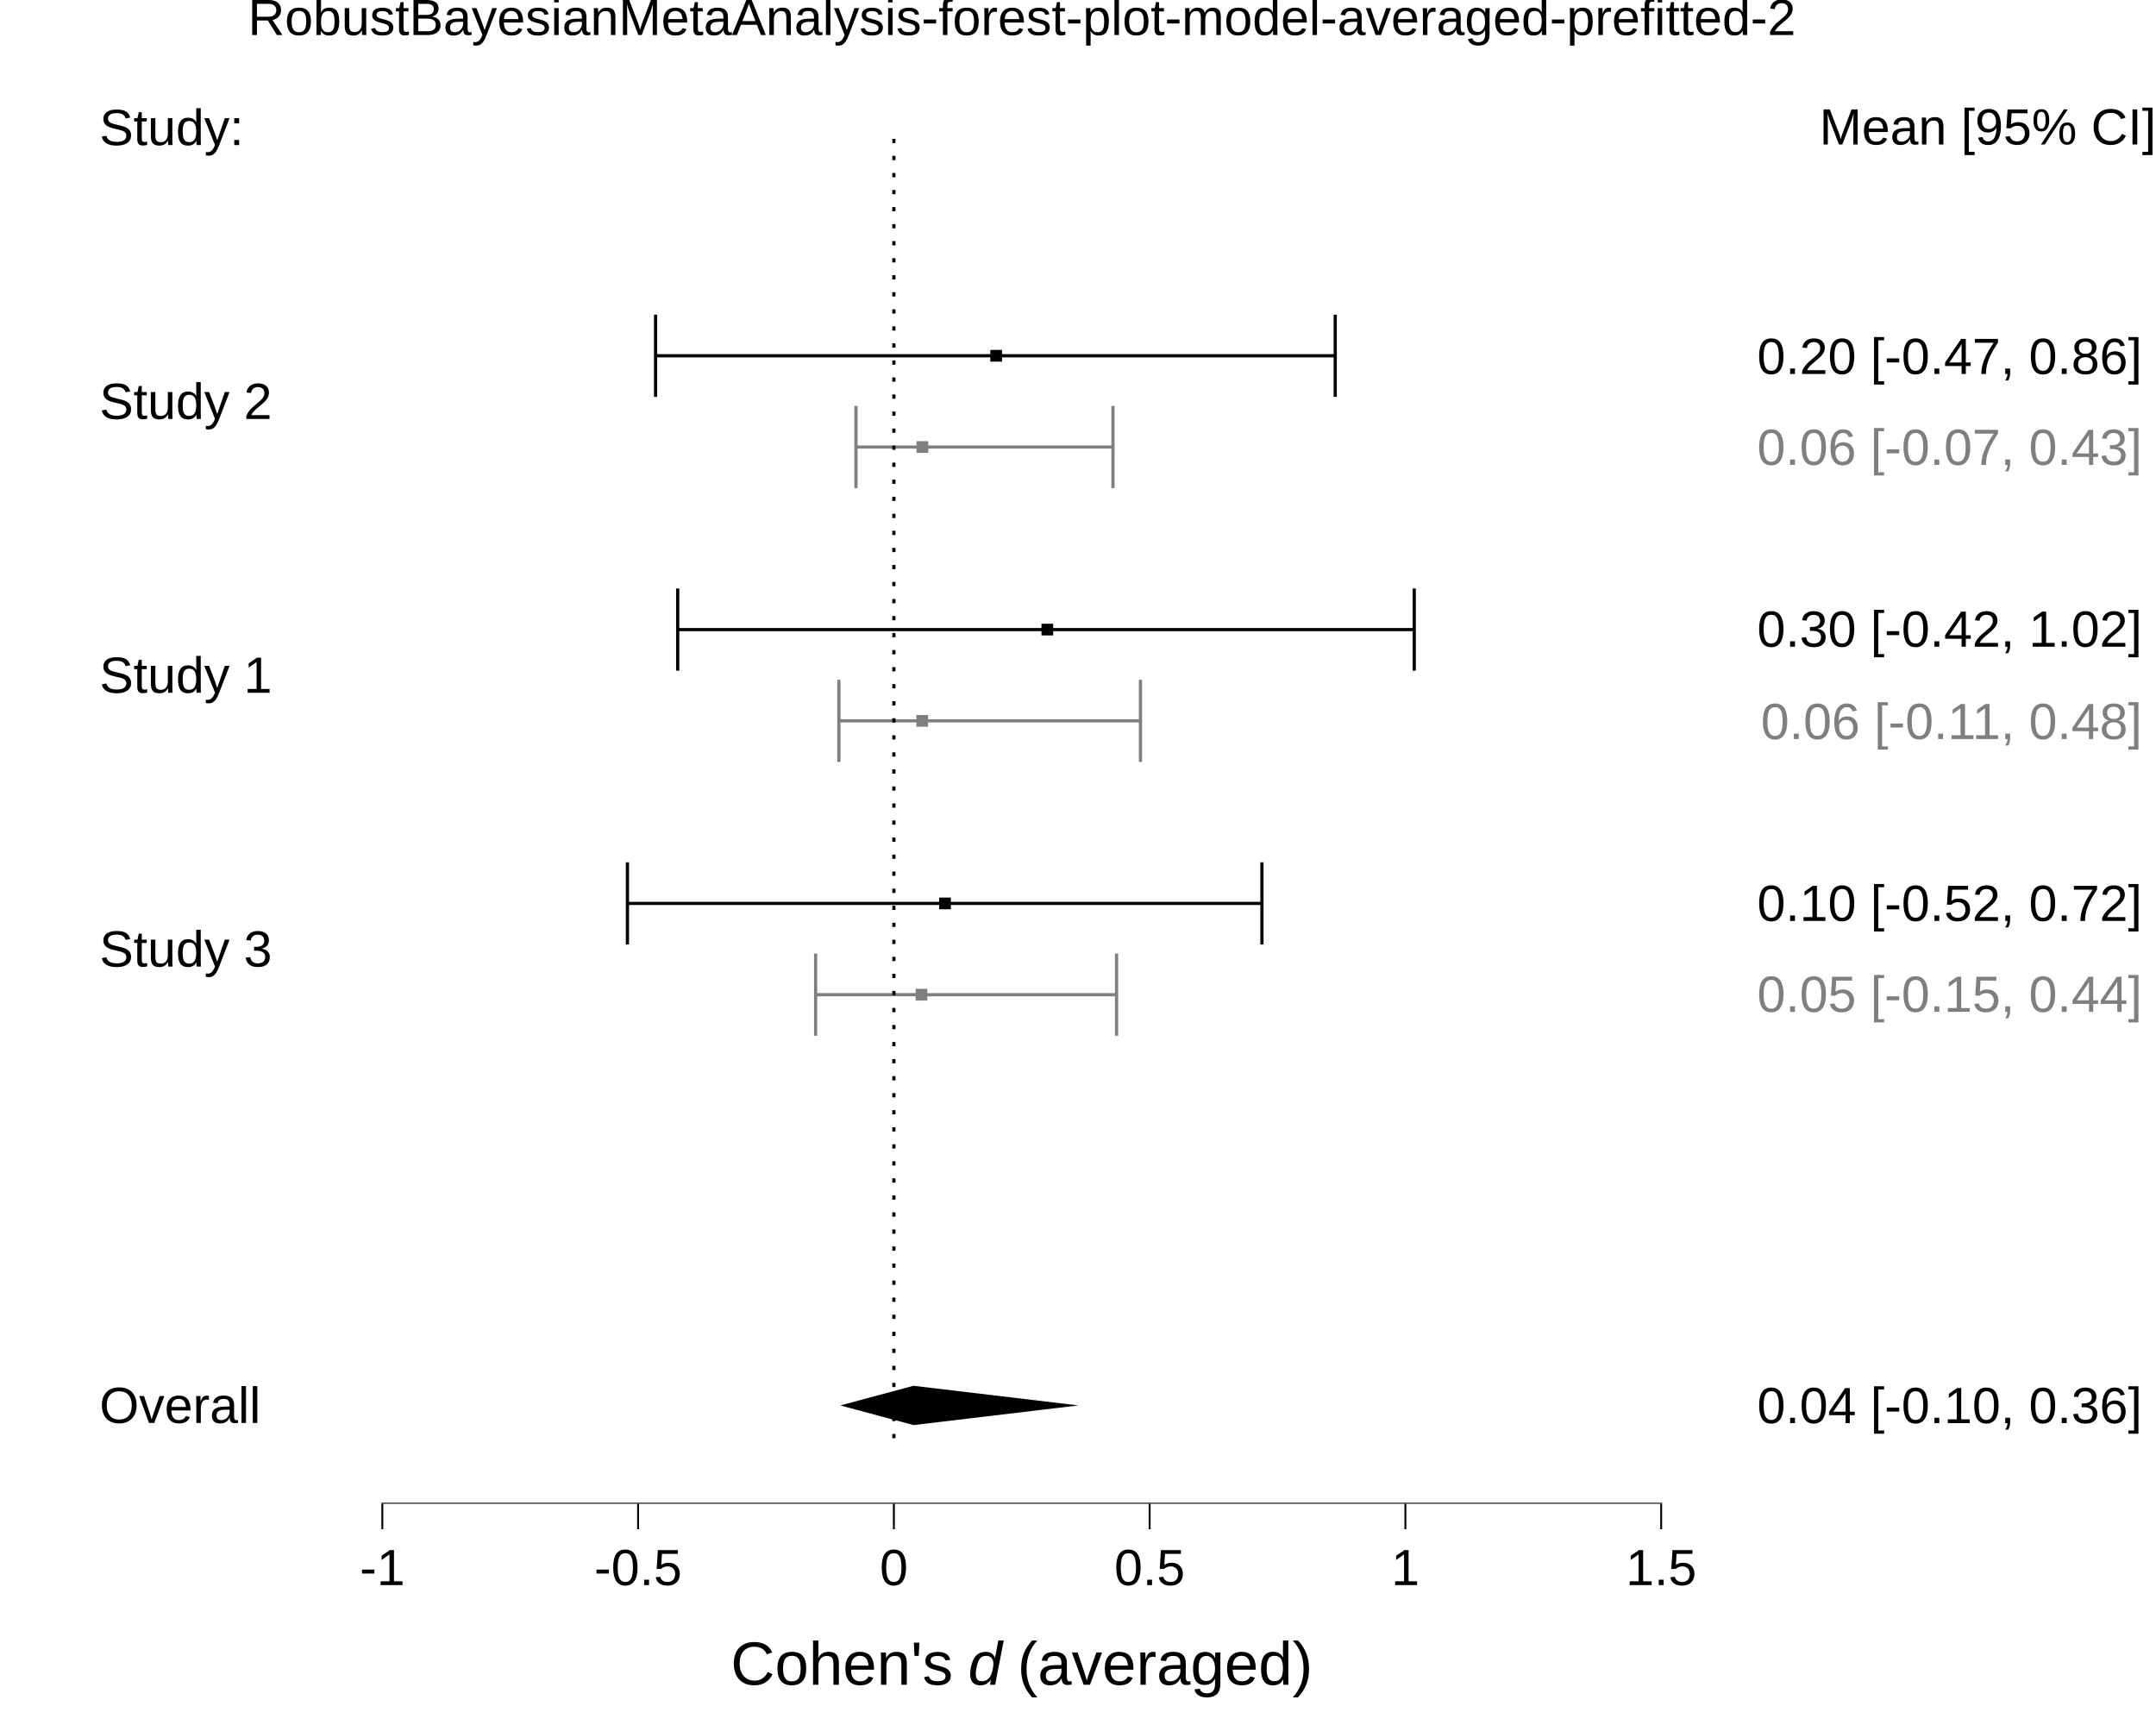
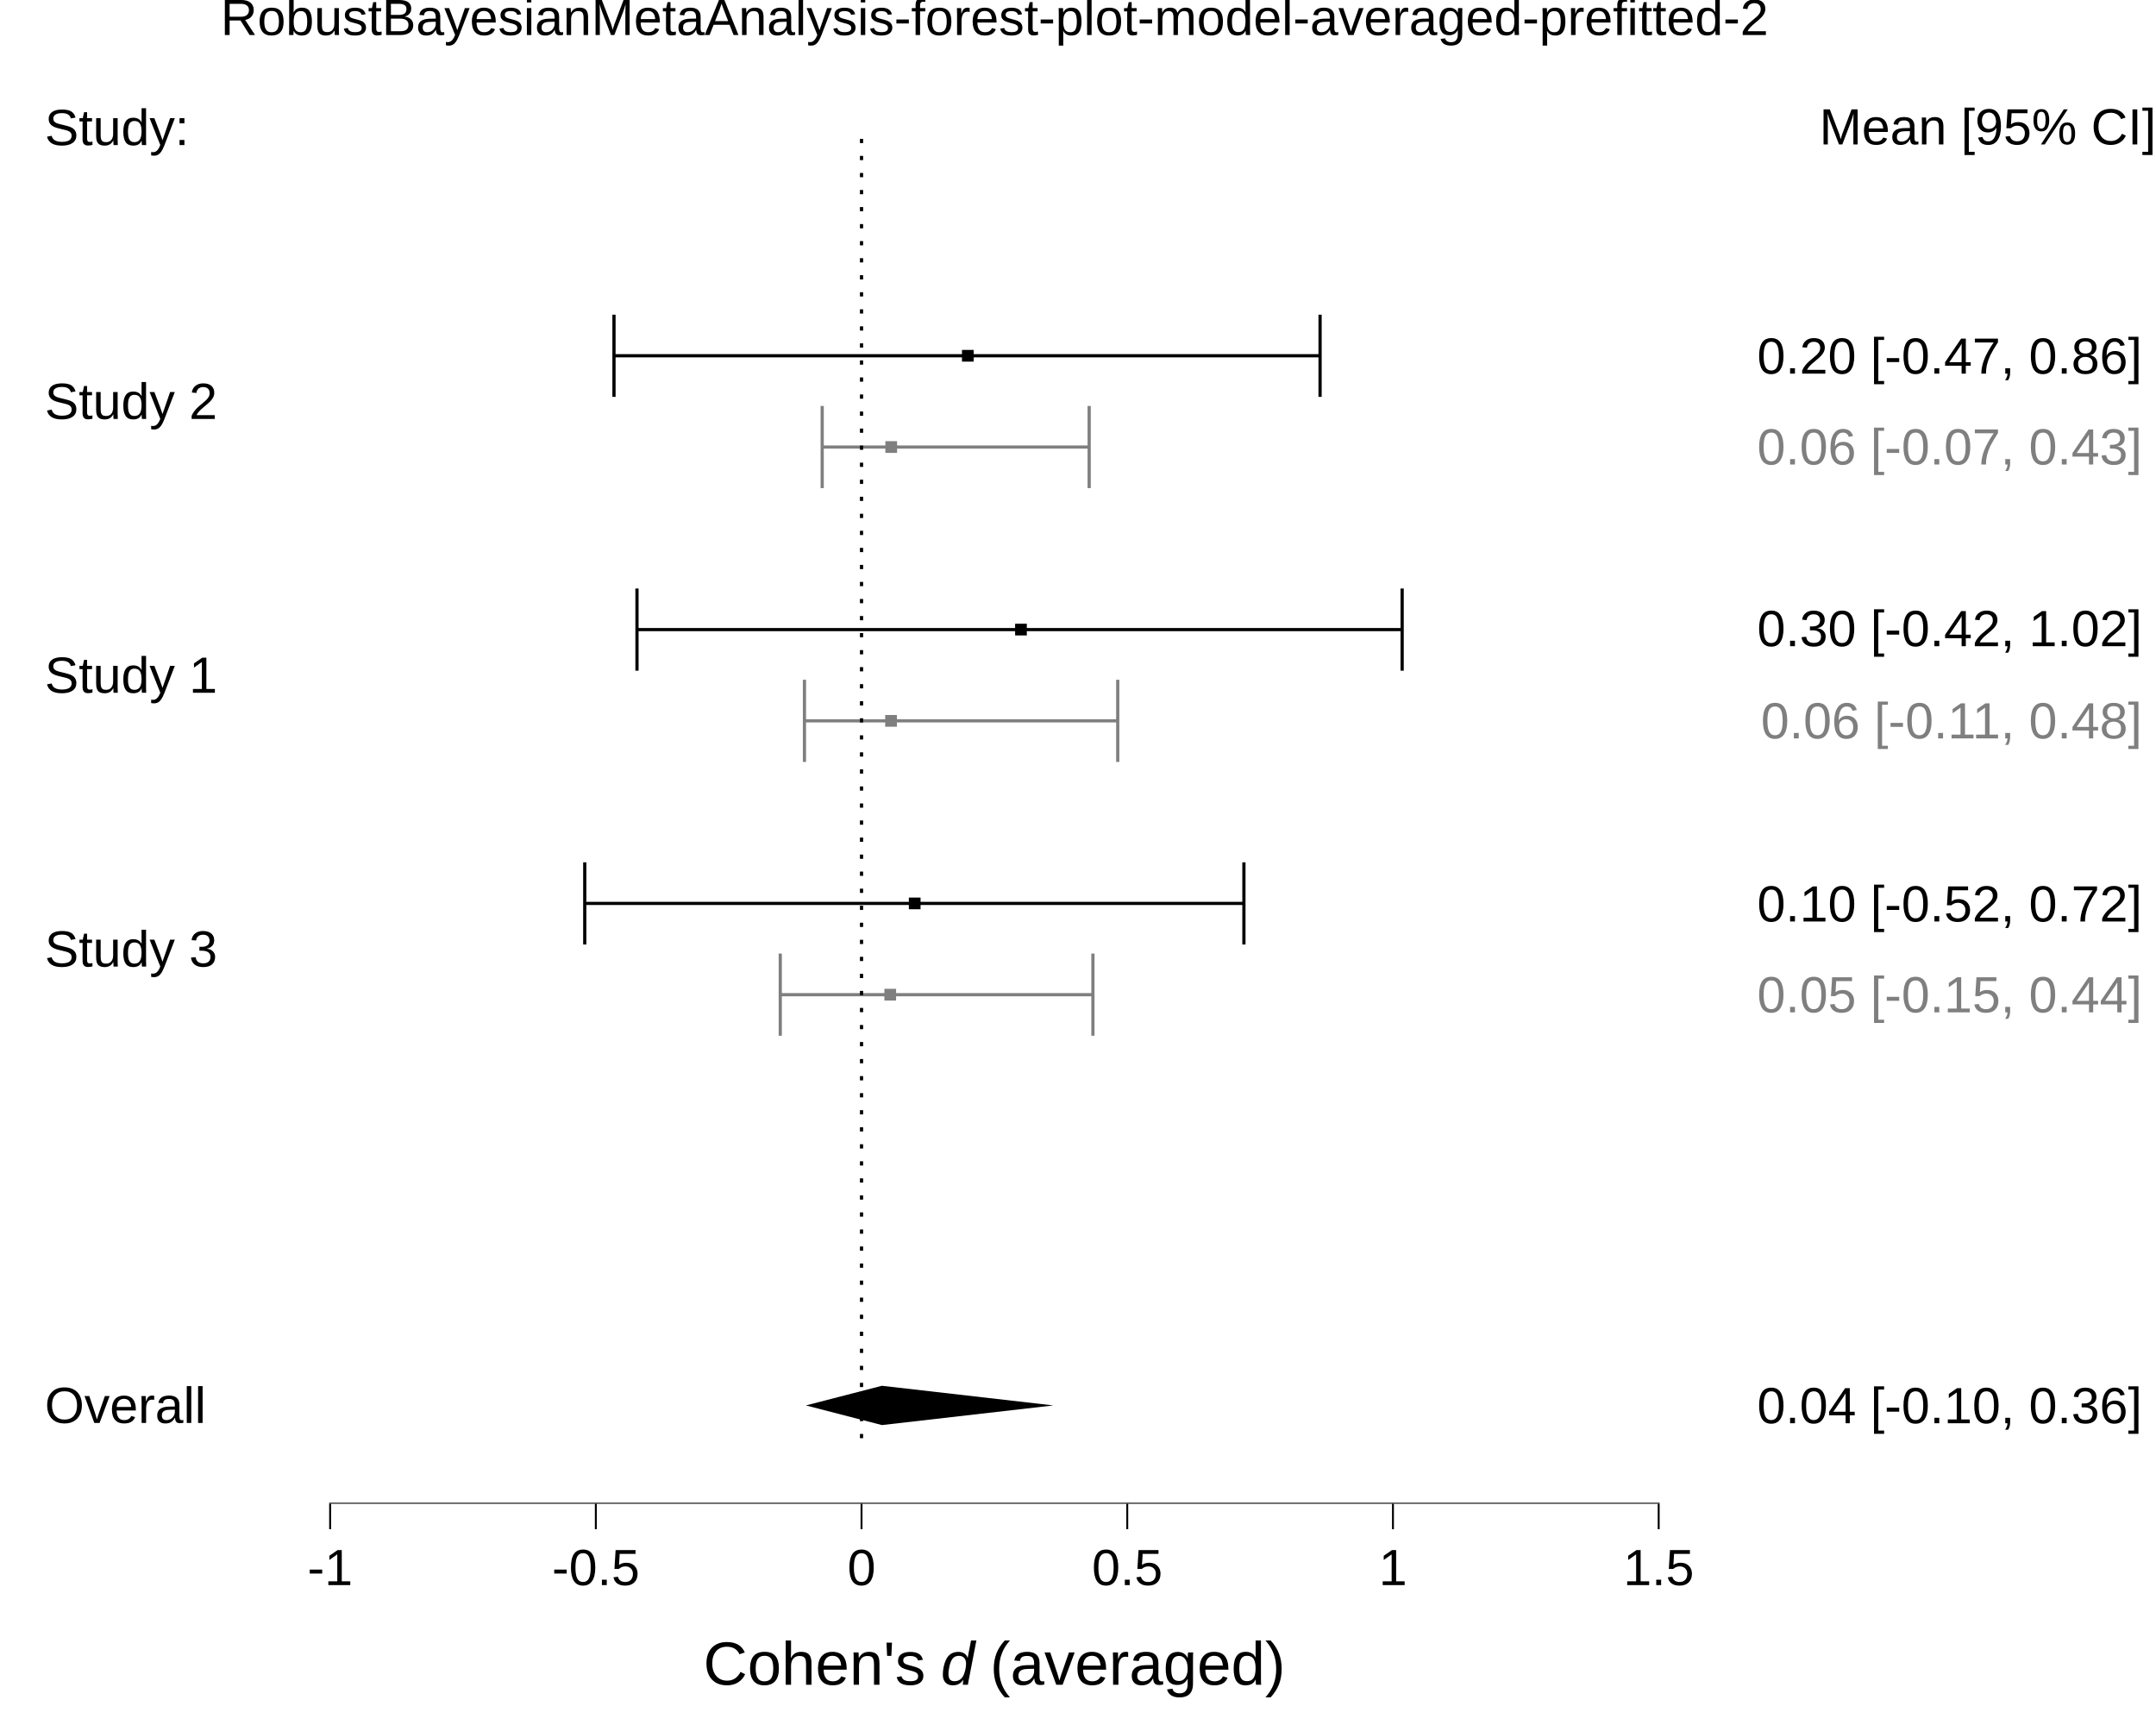
<svg xmlns="http://www.w3.org/2000/svg" viewBox="0 0 720.00 576.00">
  <defs>
    <style type="text/css">
    line, polyline, polygon, path, rect, circle {
      fill: none;
      stroke: #000000;
      stroke-linecap: round;
      stroke-linejoin: round;
      stroke-miterlimit: 10.00;
    }
  </style>
  </defs>
  <rect width="100%" height="100%" style="stroke: none; fill: #FFFFFF;" />
  <rect x="0.00" y="0.00" width="720.00" height="576.00" style="stroke-width: 10.67; stroke: none;" />
  <defs>
-     <clipPath id="cpMTA2LjMzfDU3Ni4xMHw1MDIuMTF8MjAuNzE=">
-       <rect x="106.33" y="20.71" width="469.77" height="481.40" />
+     <clipPath id="cpODguMDZ8NTc2LjEwfDUwMi4xMXwyMC43MQ==">
+       <rect x="88.06" y="20.71" width="488.04" height="481.40" />
    </clipPath>
  </defs>
-   <rect x="106.33" y="20.71" width="469.77" height="481.40" style="stroke-width: 10.67; stroke: none;" clip-path="url(#cpMTA2LjMzfDU3Ni4xMHw1MDIuMTF8MjAuNzE=)" />
-   <polyline points="445.90,132.51 445.90,105.08 " style="stroke-width: 1.07; stroke-linecap: butt;" clip-path="url(#cpMTA2LjMzfDU3Ni4xMHw1MDIuMTF8MjAuNzE=)" />
-   <polyline points="445.90,118.79 218.93,118.79 " style="stroke-width: 1.07; stroke-linecap: butt;" clip-path="url(#cpMTA2LjMzfDU3Ni4xMHw1MDIuMTF8MjAuNzE=)" />
-   <polyline points="218.93,132.51 218.93,105.08 " style="stroke-width: 1.07; stroke-linecap: butt;" clip-path="url(#cpMTA2LjMzfDU3Ni4xMHw1MDIuMTF8MjAuNzE=)" />
-   <polyline points="371.68,162.98 371.68,135.55 " style="stroke-width: 1.07; stroke: #7F7F7F; stroke-linecap: butt;" clip-path="url(#cpMTA2LjMzfDU3Ni4xMHw1MDIuMTF8MjAuNzE=)" />
-   <polyline points="371.68,149.27 285.85,149.27 " style="stroke-width: 1.07; stroke: #7F7F7F; stroke-linecap: butt;" clip-path="url(#cpMTA2LjMzfDU3Ni4xMHw1MDIuMTF8MjAuNzE=)" />
-   <polyline points="285.85,162.98 285.85,135.55 " style="stroke-width: 1.07; stroke: #7F7F7F; stroke-linecap: butt;" clip-path="url(#cpMTA2LjMzfDU3Ni4xMHw1MDIuMTF8MjAuNzE=)" />
-   <polyline points="472.29,223.94 472.29,196.51 " style="stroke-width: 1.07; stroke-linecap: butt;" clip-path="url(#cpMTA2LjMzfDU3Ni4xMHw1MDIuMTF8MjAuNzE=)" />
-   <polyline points="472.29,210.23 226.32,210.23 " style="stroke-width: 1.07; stroke-linecap: butt;" clip-path="url(#cpMTA2LjMzfDU3Ni4xMHw1MDIuMTF8MjAuNzE=)" />
-   <polyline points="226.32,223.94 226.32,196.51 " style="stroke-width: 1.07; stroke-linecap: butt;" clip-path="url(#cpMTA2LjMzfDU3Ni4xMHw1MDIuMTF8MjAuNzE=)" />
-   <polyline points="380.86,254.42 380.86,226.99 " style="stroke-width: 1.07; stroke: #7F7F7F; stroke-linecap: butt;" clip-path="url(#cpMTA2LjMzfDU3Ni4xMHw1MDIuMTF8MjAuNzE=)" />
-   <polyline points="380.86,240.70 280.15,240.70 " style="stroke-width: 1.07; stroke: #7F7F7F; stroke-linecap: butt;" clip-path="url(#cpMTA2LjMzfDU3Ni4xMHw1MDIuMTF8MjAuNzE=)" />
-   <polyline points="280.15,254.42 280.15,226.99 " style="stroke-width: 1.07; stroke: #7F7F7F; stroke-linecap: butt;" clip-path="url(#cpMTA2LjMzfDU3Ni4xMHw1MDIuMTF8MjAuNzE=)" />
-   <polyline points="421.43,315.38 421.43,287.94 " style="stroke-width: 1.07; stroke-linecap: butt;" clip-path="url(#cpMTA2LjMzfDU3Ni4xMHw1MDIuMTF8MjAuNzE=)" />
-   <polyline points="421.43,301.66 209.53,301.66 " style="stroke-width: 1.07; stroke-linecap: butt;" clip-path="url(#cpMTA2LjMzfDU3Ni4xMHw1MDIuMTF8MjAuNzE=)" />
-   <polyline points="209.53,315.38 209.53,287.94 " style="stroke-width: 1.07; stroke-linecap: butt;" clip-path="url(#cpMTA2LjMzfDU3Ni4xMHw1MDIuMTF8MjAuNzE=)" />
-   <polyline points="372.88,345.85 372.88,318.42 " style="stroke-width: 1.07; stroke: #7F7F7F; stroke-linecap: butt;" clip-path="url(#cpMTA2LjMzfDU3Ni4xMHw1MDIuMTF8MjAuNzE=)" />
-   <polyline points="372.88,332.14 272.38,332.14 " style="stroke-width: 1.07; stroke: #7F7F7F; stroke-linecap: butt;" clip-path="url(#cpMTA2LjMzfDU3Ni4xMHw1MDIuMTF8MjAuNzE=)" />
-   <polyline points="272.38,345.85 272.38,318.42 " style="stroke-width: 1.07; stroke: #7F7F7F; stroke-linecap: butt;" clip-path="url(#cpMTA2LjMzfDU3Ni4xMHw1MDIuMTF8MjAuNzE=)" />
-   <polygon points="330.72,120.75 334.63,120.75 334.63,116.84 330.72,116.84 " style="stroke-width: 0.71; stroke: none; fill: #000000;" clip-path="url(#cpMTA2LjMzfDU3Ni4xMHw1MDIuMTF8MjAuNzE=)" />
-   <polygon points="306.09,151.22 310.00,151.22 310.00,147.31 306.09,147.31 " style="stroke-width: 0.71; stroke: none; fill: #7F7F7F;" clip-path="url(#cpMTA2LjMzfDU3Ni4xMHw1MDIuMTF8MjAuNzE=)" />
-   <polygon points="347.80,212.18 351.71,212.18 351.71,208.27 347.80,208.27 " style="stroke-width: 0.71; stroke: none; fill: #000000;" clip-path="url(#cpMTA2LjMzfDU3Ni4xMHw1MDIuMTF8MjAuNzE=)" />
-   <polygon points="306.03,242.66 309.94,242.66 309.94,238.75 306.03,238.75 " style="stroke-width: 0.71; stroke: none; fill: #7F7F7F;" clip-path="url(#cpMTA2LjMzfDU3Ni4xMHw1MDIuMTF8MjAuNzE=)" />
-   <polygon points="313.64,303.61 317.55,303.61 317.55,299.71 313.64,299.71 " style="stroke-width: 0.71; stroke: none; fill: #000000;" clip-path="url(#cpMTA2LjMzfDU3Ni4xMHw1MDIuMTF8MjAuNzE=)" />
-   <polygon points="305.77,334.09 309.68,334.09 309.68,330.18 305.77,330.18 " style="stroke-width: 0.71; stroke: none; fill: #7F7F7F;" clip-path="url(#cpMTA2LjMzfDU3Ni4xMHw1MDIuMTF8MjAuNzE=)" />
-   <polygon points="280.61,469.29 305.05,475.85 360.16,469.29 305.05,462.73 " style="stroke-width: 1.07; stroke: none; fill: #000000;" clip-path="url(#cpMTA2LjMzfDU3Ni4xMHw1MDIuMTF8MjAuNzE=)" />
-   <polyline points="298.51,480.23 298.51,42.60 " style="stroke-width: 1.07; stroke-dasharray: 1.42,4.27; stroke-linecap: butt;" clip-path="url(#cpMTA2LjMzfDU3Ni4xMHw1MDIuMTF8MjAuNzE=)" />
-   <line x1="127.36" y1="502.11" x2="555.07" y2="502.11" style="stroke-width: 0.64; stroke-linecap: butt;" clip-path="url(#cpMTA2LjMzfDU3Ni4xMHw1MDIuMTF8MjAuNzE=)" />
-   <rect x="106.33" y="20.71" width="469.77" height="481.40" style="stroke-width: 0.00; stroke: none;" clip-path="url(#cpMTA2LjMzfDU3Ni4xMHw1MDIuMTF8MjAuNzE=)" />
+   <rect x="88.06" y="20.71" width="488.04" height="481.40" style="stroke-width: 10.67; stroke: none;" clip-path="url(#cpODguMDZ8NTc2LjEwfDUwMi4xMXwyMC43MQ==)" />
+   <polyline points="440.84,132.51 440.84,105.08 " style="stroke-width: 1.07; stroke-linecap: butt;" clip-path="url(#cpODguMDZ8NTc2LjEwfDUwMi4xMXwyMC43MQ==)" />
+   <polyline points="440.84,118.79 205.04,118.79 " style="stroke-width: 1.07; stroke-linecap: butt;" clip-path="url(#cpODguMDZ8NTc2LjEwfDUwMi4xMXwyMC43MQ==)" />
+   <polyline points="205.04,132.51 205.04,105.08 " style="stroke-width: 1.07; stroke-linecap: butt;" clip-path="url(#cpODguMDZ8NTc2LjEwfDUwMi4xMXwyMC43MQ==)" />
+   <polyline points="363.73,162.98 363.73,135.55 " style="stroke-width: 1.07; stroke: #7F7F7F; stroke-linecap: butt;" clip-path="url(#cpODguMDZ8NTc2LjEwfDUwMi4xMXwyMC43MQ==)" />
+   <polyline points="363.73,149.27 274.57,149.27 " style="stroke-width: 1.07; stroke: #7F7F7F; stroke-linecap: butt;" clip-path="url(#cpODguMDZ8NTc2LjEwfDUwMi4xMXwyMC43MQ==)" />
+   <polyline points="274.57,162.98 274.57,135.55 " style="stroke-width: 1.07; stroke: #7F7F7F; stroke-linecap: butt;" clip-path="url(#cpODguMDZ8NTc2LjEwfDUwMi4xMXwyMC43MQ==)" />
+   <polyline points="468.25,223.94 468.25,196.51 " style="stroke-width: 1.07; stroke-linecap: butt;" clip-path="url(#cpODguMDZ8NTc2LjEwfDUwMi4xMXwyMC43MQ==)" />
+   <polyline points="468.25,210.23 212.72,210.23 " style="stroke-width: 1.07; stroke-linecap: butt;" clip-path="url(#cpODguMDZ8NTc2LjEwfDUwMi4xMXwyMC43MQ==)" />
+   <polyline points="212.72,223.94 212.72,196.51 " style="stroke-width: 1.07; stroke-linecap: butt;" clip-path="url(#cpODguMDZ8NTc2LjEwfDUwMi4xMXwyMC43MQ==)" />
+   <polyline points="373.27,254.42 373.27,226.99 " style="stroke-width: 1.07; stroke: #7F7F7F; stroke-linecap: butt;" clip-path="url(#cpODguMDZ8NTc2LjEwfDUwMi4xMXwyMC43MQ==)" />
+   <polyline points="373.27,240.70 268.65,240.70 " style="stroke-width: 1.07; stroke: #7F7F7F; stroke-linecap: butt;" clip-path="url(#cpODguMDZ8NTc2LjEwfDUwMi4xMXwyMC43MQ==)" />
+   <polyline points="268.65,254.42 268.65,226.99 " style="stroke-width: 1.07; stroke: #7F7F7F; stroke-linecap: butt;" clip-path="url(#cpODguMDZ8NTc2LjEwfDUwMi4xMXwyMC43MQ==)" />
+   <polyline points="415.41,315.38 415.41,287.94 " style="stroke-width: 1.07; stroke-linecap: butt;" clip-path="url(#cpODguMDZ8NTc2LjEwfDUwMi4xMXwyMC43MQ==)" />
+   <polyline points="415.41,301.66 195.28,301.66 " style="stroke-width: 1.07; stroke-linecap: butt;" clip-path="url(#cpODguMDZ8NTc2LjEwfDUwMi4xMXwyMC43MQ==)" />
+   <polyline points="195.28,315.38 195.28,287.94 " style="stroke-width: 1.07; stroke-linecap: butt;" clip-path="url(#cpODguMDZ8NTc2LjEwfDUwMi4xMXwyMC43MQ==)" />
+   <polyline points="364.98,345.85 364.98,318.42 " style="stroke-width: 1.07; stroke: #7F7F7F; stroke-linecap: butt;" clip-path="url(#cpODguMDZ8NTc2LjEwfDUwMi4xMXwyMC43MQ==)" />
+   <polyline points="364.98,332.14 260.57,332.14 " style="stroke-width: 1.07; stroke: #7F7F7F; stroke-linecap: butt;" clip-path="url(#cpODguMDZ8NTc2LjEwfDUwMi4xMXwyMC43MQ==)" />
+   <polyline points="260.57,345.85 260.57,318.42 " style="stroke-width: 1.07; stroke: #7F7F7F; stroke-linecap: butt;" clip-path="url(#cpODguMDZ8NTc2LjEwfDUwMi4xMXwyMC43MQ==)" />
+   <polygon points="321.25,120.75 325.16,120.75 325.16,116.84 321.25,116.84 " style="stroke-width: 0.71; stroke: none; fill: #000000;" clip-path="url(#cpODguMDZ8NTc2LjEwfDUwMi4xMXwyMC43MQ==)" />
+   <polygon points="295.67,151.22 299.58,151.22 299.58,147.31 295.67,147.31 " style="stroke-width: 0.71; stroke: none; fill: #7F7F7F;" clip-path="url(#cpODguMDZ8NTc2LjEwfDUwMi4xMXwyMC43MQ==)" />
+   <polygon points="339.00,212.18 342.91,212.18 342.91,208.27 339.00,208.27 " style="stroke-width: 0.71; stroke: none; fill: #000000;" clip-path="url(#cpODguMDZ8NTc2LjEwfDUwMi4xMXwyMC43MQ==)" />
+   <polygon points="295.61,242.66 299.52,242.66 299.52,238.75 295.61,238.75 " style="stroke-width: 0.71; stroke: none; fill: #7F7F7F;" clip-path="url(#cpODguMDZ8NTc2LjEwfDUwMi4xMXwyMC43MQ==)" />
+   <polygon points="303.51,303.61 307.42,303.61 307.42,299.71 303.51,299.71 " style="stroke-width: 0.71; stroke: none; fill: #000000;" clip-path="url(#cpODguMDZ8NTc2LjEwfDUwMi4xMXwyMC43MQ==)" />
+   <polygon points="295.34,334.09 299.25,334.09 299.25,330.18 295.34,330.18 " style="stroke-width: 0.71; stroke: none; fill: #7F7F7F;" clip-path="url(#cpODguMDZ8NTc2LjEwfDUwMi4xMXwyMC43MQ==)" />
+   <polygon points="269.12,469.29 294.52,475.85 351.76,469.29 294.52,462.73 " style="stroke-width: 1.07; stroke: none; fill: #000000;" clip-path="url(#cpODguMDZ8NTc2LjEwfDUwMi4xMXwyMC43MQ==)" />
+   <polyline points="287.71,480.23 287.71,42.60 " style="stroke-width: 1.07; stroke-dasharray: 1.42,4.27; stroke-linecap: butt;" clip-path="url(#cpODguMDZ8NTc2LjEwfDUwMi4xMXwyMC43MQ==)" />
+   <line x1="109.93" y1="502.11" x2="554.24" y2="502.11" style="stroke-width: 0.64; stroke-linecap: butt;" clip-path="url(#cpODguMDZ8NTc2LjEwfDUwMi4xMXwyMC43MQ==)" />
+   <rect x="88.06" y="20.71" width="488.04" height="481.40" style="stroke-width: 0.00; stroke: none;" clip-path="url(#cpODguMDZ8NTc2LjEwfDUwMi4xMXwyMC43MQ==)" />
  <defs>
    <clipPath id="cpMC4wMHw3MjAuMDB8NTc2LjAwfDAuMDA=">
      <rect x="0.00" y="0.00" width="720.00" height="576.00" />
    </clipPath>
  </defs>
  <g clip-path="url(#cpMC4wMHw3MjAuMDB8NTc2LjAwfDAuMDA=)">
-     <text x="33.21" y="475.14" style="font-size: 17.00px; font-family: Liberation Sans;" textLength="53.84px" lengthAdjust="spacingAndGlyphs">Overall</text>
+     <text x="14.94" y="475.14" style="font-size: 17.00px; font-family: Liberation Sans;" textLength="53.84px" lengthAdjust="spacingAndGlyphs">Overall</text>
  </g>
  <g clip-path="url(#cpMC4wMHw3MjAuMDB8NTc2LjAwfDAuMDA=)">
-     <text x="33.21" y="322.75" style="font-size: 17.00px; font-family: Liberation Sans;" textLength="57.64px" lengthAdjust="spacingAndGlyphs">Study 3</text>
+     <text x="14.94" y="322.75" style="font-size: 17.00px; font-family: Liberation Sans;" textLength="57.64px" lengthAdjust="spacingAndGlyphs">Study 3</text>
  </g>
  <g clip-path="url(#cpMC4wMHw3MjAuMDB8NTc2LjAwfDAuMDA=)">
-     <text x="33.21" y="231.32" style="font-size: 17.00px; font-family: Liberation Sans;" textLength="57.64px" lengthAdjust="spacingAndGlyphs">Study 1</text>
+     <text x="14.94" y="231.32" style="font-size: 17.00px; font-family: Liberation Sans;" textLength="57.64px" lengthAdjust="spacingAndGlyphs">Study 1</text>
  </g>
  <g clip-path="url(#cpMC4wMHw3MjAuMDB8NTc2LjAwfDAuMDA=)">
-     <text x="33.21" y="139.88" style="font-size: 17.00px; font-family: Liberation Sans;" textLength="57.64px" lengthAdjust="spacingAndGlyphs">Study 2</text>
+     <text x="14.94" y="139.88" style="font-size: 17.00px; font-family: Liberation Sans;" textLength="57.64px" lengthAdjust="spacingAndGlyphs">Study 2</text>
  </g>
  <g clip-path="url(#cpMC4wMHw3MjAuMDB8NTc2LjAwfDAuMDA=)">
-     <text x="33.21" y="48.45" style="font-size: 17.00px; font-family: Liberation Sans;" textLength="48.19px" lengthAdjust="spacingAndGlyphs">Study:</text>
+     <text x="14.94" y="48.45" style="font-size: 17.00px; font-family: Liberation Sans;" textLength="48.19px" lengthAdjust="spacingAndGlyphs">Study:</text>
  </g>
  <g clip-path="url(#cpMC4wMHw3MjAuMDB8NTc2LjAwfDAuMDA=)">
-     <text x="586.80" y="475.20" style="font-size: 17.00px; font-family: Liberation Sans;" textLength="133.20px" lengthAdjust="spacingAndGlyphs"> 0.04 [-0.10, 0.36]</text>
+     <text x="586.80" y="475.23" style="font-size: 17.00px; font-family: Liberation Sans;" textLength="133.20px" lengthAdjust="spacingAndGlyphs"> 0.04 [-0.10, 0.36]</text>
  </g>
  <g clip-path="url(#cpMC4wMHw3MjAuMDB8NTc2LjAwfDAuMDA=)">
-     <text x="586.80" y="337.86" style="font-size: 17.00px; fill: #7F7F7F; font-family: Liberation Sans;" textLength="133.20px" lengthAdjust="spacingAndGlyphs"> 0.05 [-0.15, 0.44]</text>
+     <text x="586.80" y="338.03" style="font-size: 17.00px; fill: #7F7F7F; font-family: Liberation Sans;" textLength="133.20px" lengthAdjust="spacingAndGlyphs"> 0.05 [-0.15, 0.44]</text>
  </g>
  <g clip-path="url(#cpMC4wMHw3MjAuMDB8NTc2LjAwfDAuMDA=)">
-     <text x="586.80" y="307.50" style="font-size: 17.00px; font-family: Liberation Sans;" textLength="133.20px" lengthAdjust="spacingAndGlyphs"> 0.10 [-0.52, 0.72]</text>
+     <text x="586.80" y="307.70" style="font-size: 17.00px; font-family: Liberation Sans;" textLength="133.20px" lengthAdjust="spacingAndGlyphs"> 0.10 [-0.52, 0.72]</text>
  </g>
  <g clip-path="url(#cpMC4wMHw3MjAuMDB8NTc2LjAwfDAuMDA=)">
-     <text x="588.06" y="246.78" style="font-size: 17.00px; fill: #7F7F7F; font-family: Liberation Sans;" textLength="131.94px" lengthAdjust="spacingAndGlyphs"> 0.06 [-0.11, 0.48]</text>
+     <text x="588.06" y="246.56" style="font-size: 17.00px; fill: #7F7F7F; font-family: Liberation Sans;" textLength="131.94px" lengthAdjust="spacingAndGlyphs"> 0.06 [-0.11, 0.48]</text>
  </g>
  <g clip-path="url(#cpMC4wMHw3MjAuMDB8NTc2LjAwfDAuMDA=)">
-     <text x="586.80" y="215.94" style="font-size: 17.00px; font-family: Liberation Sans;" textLength="133.20px" lengthAdjust="spacingAndGlyphs"> 0.30 [-0.42, 1.02]</text>
+     <text x="586.80" y="215.76" style="font-size: 17.00px; font-family: Liberation Sans;" textLength="133.20px" lengthAdjust="spacingAndGlyphs"> 0.30 [-0.42, 1.02]</text>
  </g>
  <g clip-path="url(#cpMC4wMHw3MjAuMDB8NTc2LjAwfDAuMDA=)">
-     <text x="586.80" y="155.23" style="font-size: 17.00px; fill: #7F7F7F; font-family: Liberation Sans;" textLength="133.20px" lengthAdjust="spacingAndGlyphs"> 0.06 [-0.07, 0.43]</text>
+     <text x="586.80" y="155.10" style="font-size: 17.00px; fill: #7F7F7F; font-family: Liberation Sans;" textLength="133.20px" lengthAdjust="spacingAndGlyphs"> 0.06 [-0.07, 0.43]</text>
  </g>
  <g clip-path="url(#cpMC4wMHw3MjAuMDB8NTc2LjAwfDAuMDA=)">
-     <text x="586.80" y="124.87" style="font-size: 17.00px; font-family: Liberation Sans;" textLength="133.20px" lengthAdjust="spacingAndGlyphs"> 0.20 [-0.47, 0.86]</text>
+     <text x="586.80" y="124.77" style="font-size: 17.00px; font-family: Liberation Sans;" textLength="133.20px" lengthAdjust="spacingAndGlyphs"> 0.20 [-0.47, 0.86]</text>
  </g>
  <g clip-path="url(#cpMC4wMHw3MjAuMDB8NTc2LjAwfDAuMDA=)">
-     <text x="607.59" y="48.25" style="font-size: 17.00px; font-family: Liberation Sans;" textLength="112.41px" lengthAdjust="spacingAndGlyphs">Mean [95% CI]</text>
+     <text x="607.59" y="48.23" style="font-size: 17.00px; font-family: Liberation Sans;" textLength="112.41px" lengthAdjust="spacingAndGlyphs">Mean [95% CI]</text>
  </g>
-   <polyline points="106.33,502.11 576.10,502.11 " style="stroke-width: 0.00; stroke: none; stroke-linecap: butt;" clip-path="url(#cpMC4wMHw3MjAuMDB8NTc2LjAwfDAuMDA=)" />
-   <polyline points="127.68,510.62 127.68,502.11 " style="stroke-width: 0.64; stroke-linecap: butt;" clip-path="url(#cpMC4wMHw3MjAuMDB8NTc2LjAwfDAuMDA=)" />
-   <polyline points="213.09,510.62 213.09,502.11 " style="stroke-width: 0.64; stroke-linecap: butt;" clip-path="url(#cpMC4wMHw3MjAuMDB8NTc2LjAwfDAuMDA=)" />
-   <polyline points="298.51,510.62 298.51,502.11 " style="stroke-width: 0.64; stroke-linecap: butt;" clip-path="url(#cpMC4wMHw3MjAuMDB8NTc2LjAwfDAuMDA=)" />
-   <polyline points="383.92,510.62 383.92,502.11 " style="stroke-width: 0.64; stroke-linecap: butt;" clip-path="url(#cpMC4wMHw3MjAuMDB8NTc2LjAwfDAuMDA=)" />
-   <polyline points="469.33,510.62 469.33,502.11 " style="stroke-width: 0.64; stroke-linecap: butt;" clip-path="url(#cpMC4wMHw3MjAuMDB8NTc2LjAwfDAuMDA=)" />
-   <polyline points="554.75,510.62 554.75,502.11 " style="stroke-width: 0.64; stroke-linecap: butt;" clip-path="url(#cpMC4wMHw3MjAuMDB8NTc2LjAwfDAuMDA=)" />
+   <polyline points="88.06,502.11 576.10,502.11 " style="stroke-width: 0.00; stroke: none; stroke-linecap: butt;" clip-path="url(#cpMC4wMHw3MjAuMDB8NTc2LjAwfDAuMDA=)" />
+   <polyline points="110.25,510.62 110.25,502.11 " style="stroke-width: 0.64; stroke-linecap: butt;" clip-path="url(#cpMC4wMHw3MjAuMDB8NTc2LjAwfDAuMDA=)" />
+   <polyline points="198.98,510.62 198.98,502.11 " style="stroke-width: 0.64; stroke-linecap: butt;" clip-path="url(#cpMC4wMHw3MjAuMDB8NTc2LjAwfDAuMDA=)" />
+   <polyline points="287.71,510.62 287.71,502.11 " style="stroke-width: 0.64; stroke-linecap: butt;" clip-path="url(#cpMC4wMHw3MjAuMDB8NTc2LjAwfDAuMDA=)" />
+   <polyline points="376.45,510.62 376.45,502.11 " style="stroke-width: 0.64; stroke-linecap: butt;" clip-path="url(#cpMC4wMHw3MjAuMDB8NTc2LjAwfDAuMDA=)" />
+   <polyline points="465.18,510.62 465.18,502.11 " style="stroke-width: 0.64; stroke-linecap: butt;" clip-path="url(#cpMC4wMHw3MjAuMDB8NTc2LjAwfDAuMDA=)" />
+   <polyline points="553.92,510.62 553.92,502.11 " style="stroke-width: 0.64; stroke-linecap: butt;" clip-path="url(#cpMC4wMHw3MjAuMDB8NTc2LjAwfDAuMDA=)" />
  <g clip-path="url(#cpMC4wMHw3MjAuMDB8NTc2LjAwfDAuMDA=)">
-     <text x="120.13" y="529.29" style="font-size: 17.00px; font-family: Liberation Sans;" textLength="15.11px" lengthAdjust="spacingAndGlyphs">-1</text>
+     <text x="102.69" y="529.29" style="font-size: 17.00px; font-family: Liberation Sans;" textLength="15.11px" lengthAdjust="spacingAndGlyphs">-1</text>
  </g>
  <g clip-path="url(#cpMC4wMHw3MjAuMDB8NTc2LjAwfDAuMDA=)">
-     <text x="198.45" y="529.29" style="font-size: 17.00px; font-family: Liberation Sans;" textLength="29.28px" lengthAdjust="spacingAndGlyphs">-0.5</text>
+     <text x="184.34" y="529.29" style="font-size: 17.00px; font-family: Liberation Sans;" textLength="29.28px" lengthAdjust="spacingAndGlyphs">-0.5</text>
  </g>
  <g clip-path="url(#cpMC4wMHw3MjAuMDB8NTc2LjAwfDAuMDA=)">
-     <text x="293.78" y="529.29" style="font-size: 17.00px; font-family: Liberation Sans;" textLength="9.45px" lengthAdjust="spacingAndGlyphs">0</text>
+     <text x="282.99" y="529.29" style="font-size: 17.00px; font-family: Liberation Sans;" textLength="9.45px" lengthAdjust="spacingAndGlyphs">0</text>
  </g>
  <g clip-path="url(#cpMC4wMHw3MjAuMDB8NTc2LjAwfDAuMDA=)">
-     <text x="372.11" y="529.29" style="font-size: 17.00px; font-family: Liberation Sans;" textLength="23.62px" lengthAdjust="spacingAndGlyphs">0.5</text>
+     <text x="364.64" y="529.29" style="font-size: 17.00px; font-family: Liberation Sans;" textLength="23.62px" lengthAdjust="spacingAndGlyphs">0.5</text>
  </g>
  <g clip-path="url(#cpMC4wMHw3MjAuMDB8NTc2LjAwfDAuMDA=)">
-     <text x="464.61" y="529.29" style="font-size: 17.00px; font-family: Liberation Sans;" textLength="9.45px" lengthAdjust="spacingAndGlyphs">1</text>
+     <text x="460.46" y="529.29" style="font-size: 17.00px; font-family: Liberation Sans;" textLength="9.45px" lengthAdjust="spacingAndGlyphs">1</text>
  </g>
  <g clip-path="url(#cpMC4wMHw3MjAuMDB8NTc2LjAwfDAuMDA=)">
-     <text x="542.94" y="529.29" style="font-size: 17.00px; font-family: Liberation Sans;" textLength="23.62px" lengthAdjust="spacingAndGlyphs">1.5</text>
+     <text x="542.11" y="529.29" style="font-size: 17.00px; font-family: Liberation Sans;" textLength="23.62px" lengthAdjust="spacingAndGlyphs">1.5</text>
  </g>
  <g clip-path="url(#cpMC4wMHw3MjAuMDB8NTc2LjAwfDAuMDA=)">
-     <text x="244.03" y="562.55" style="font-size: 20.40px; font-family: Liberation Sans;" textLength="74.19px" lengthAdjust="spacingAndGlyphs">Cohen's</text>
+     <text x="234.89" y="562.55" style="font-size: 20.40px; font-family: Liberation Sans;" textLength="74.19px" lengthAdjust="spacingAndGlyphs">Cohen's</text>
  </g>
  <g clip-path="url(#cpMC4wMHw3MjAuMDB8NTc2LjAwfDAuMDA=)">
-     <text x="318.21" y="562.55" style="font-size: 20.40px; font-family: Symbola;" textLength="5.09px" lengthAdjust="spacingAndGlyphs"> </text>
+     <text x="309.08" y="562.55" style="font-size: 20.40px; font-family: Symbola;" textLength="5.09px" lengthAdjust="spacingAndGlyphs"> </text>
  </g>
  <g clip-path="url(#cpMC4wMHw3MjAuMDB8NTc2LjAwfDAuMDA=)">
-     <text x="323.31" y="562.55" style="font-size: 20.40px; font-style: italic; font-family: Liberation Sans;" textLength="11.34px" lengthAdjust="spacingAndGlyphs">d</text>
+     <text x="314.18" y="562.55" style="font-size: 20.40px; font-style: italic; font-family: Liberation Sans;" textLength="11.34px" lengthAdjust="spacingAndGlyphs">d</text>
  </g>
  <g clip-path="url(#cpMC4wMHw3MjAuMDB8NTc2LjAwfDAuMDA=)">
-     <text x="334.65" y="562.55" style="font-size: 20.40px; font-family: Symbola;" textLength="5.09px" lengthAdjust="spacingAndGlyphs"> </text>
+     <text x="325.52" y="562.55" style="font-size: 20.40px; font-family: Symbola;" textLength="5.09px" lengthAdjust="spacingAndGlyphs"> </text>
  </g>
  <g clip-path="url(#cpMC4wMHw3MjAuMDB8NTc2LjAwfDAuMDA=)">
-     <text x="339.75" y="562.55" style="font-size: 20.40px; font-family: Liberation Sans;" textLength="98.66px" lengthAdjust="spacingAndGlyphs">(averaged)</text>
+     <text x="330.61" y="562.55" style="font-size: 20.40px; font-family: Liberation Sans;" textLength="98.66px" lengthAdjust="spacingAndGlyphs">(averaged)</text>
  </g>
  <g clip-path="url(#cpMC4wMHw3MjAuMDB8NTc2LjAwfDAuMDA=)">
-     <text x="82.83" y="11.70" style="font-size: 17.00px; font-family: Liberation Sans;" textLength="516.77px" lengthAdjust="spacingAndGlyphs">RobustBayesianMetaAnalysis-forest-plot-model-averaged-prefitted-2</text>
+     <text x="73.70" y="11.70" style="font-size: 17.00px; font-family: Liberation Sans;" textLength="516.77px" lengthAdjust="spacingAndGlyphs">RobustBayesianMetaAnalysis-forest-plot-model-averaged-prefitted-2</text>
  </g>
</svg>
